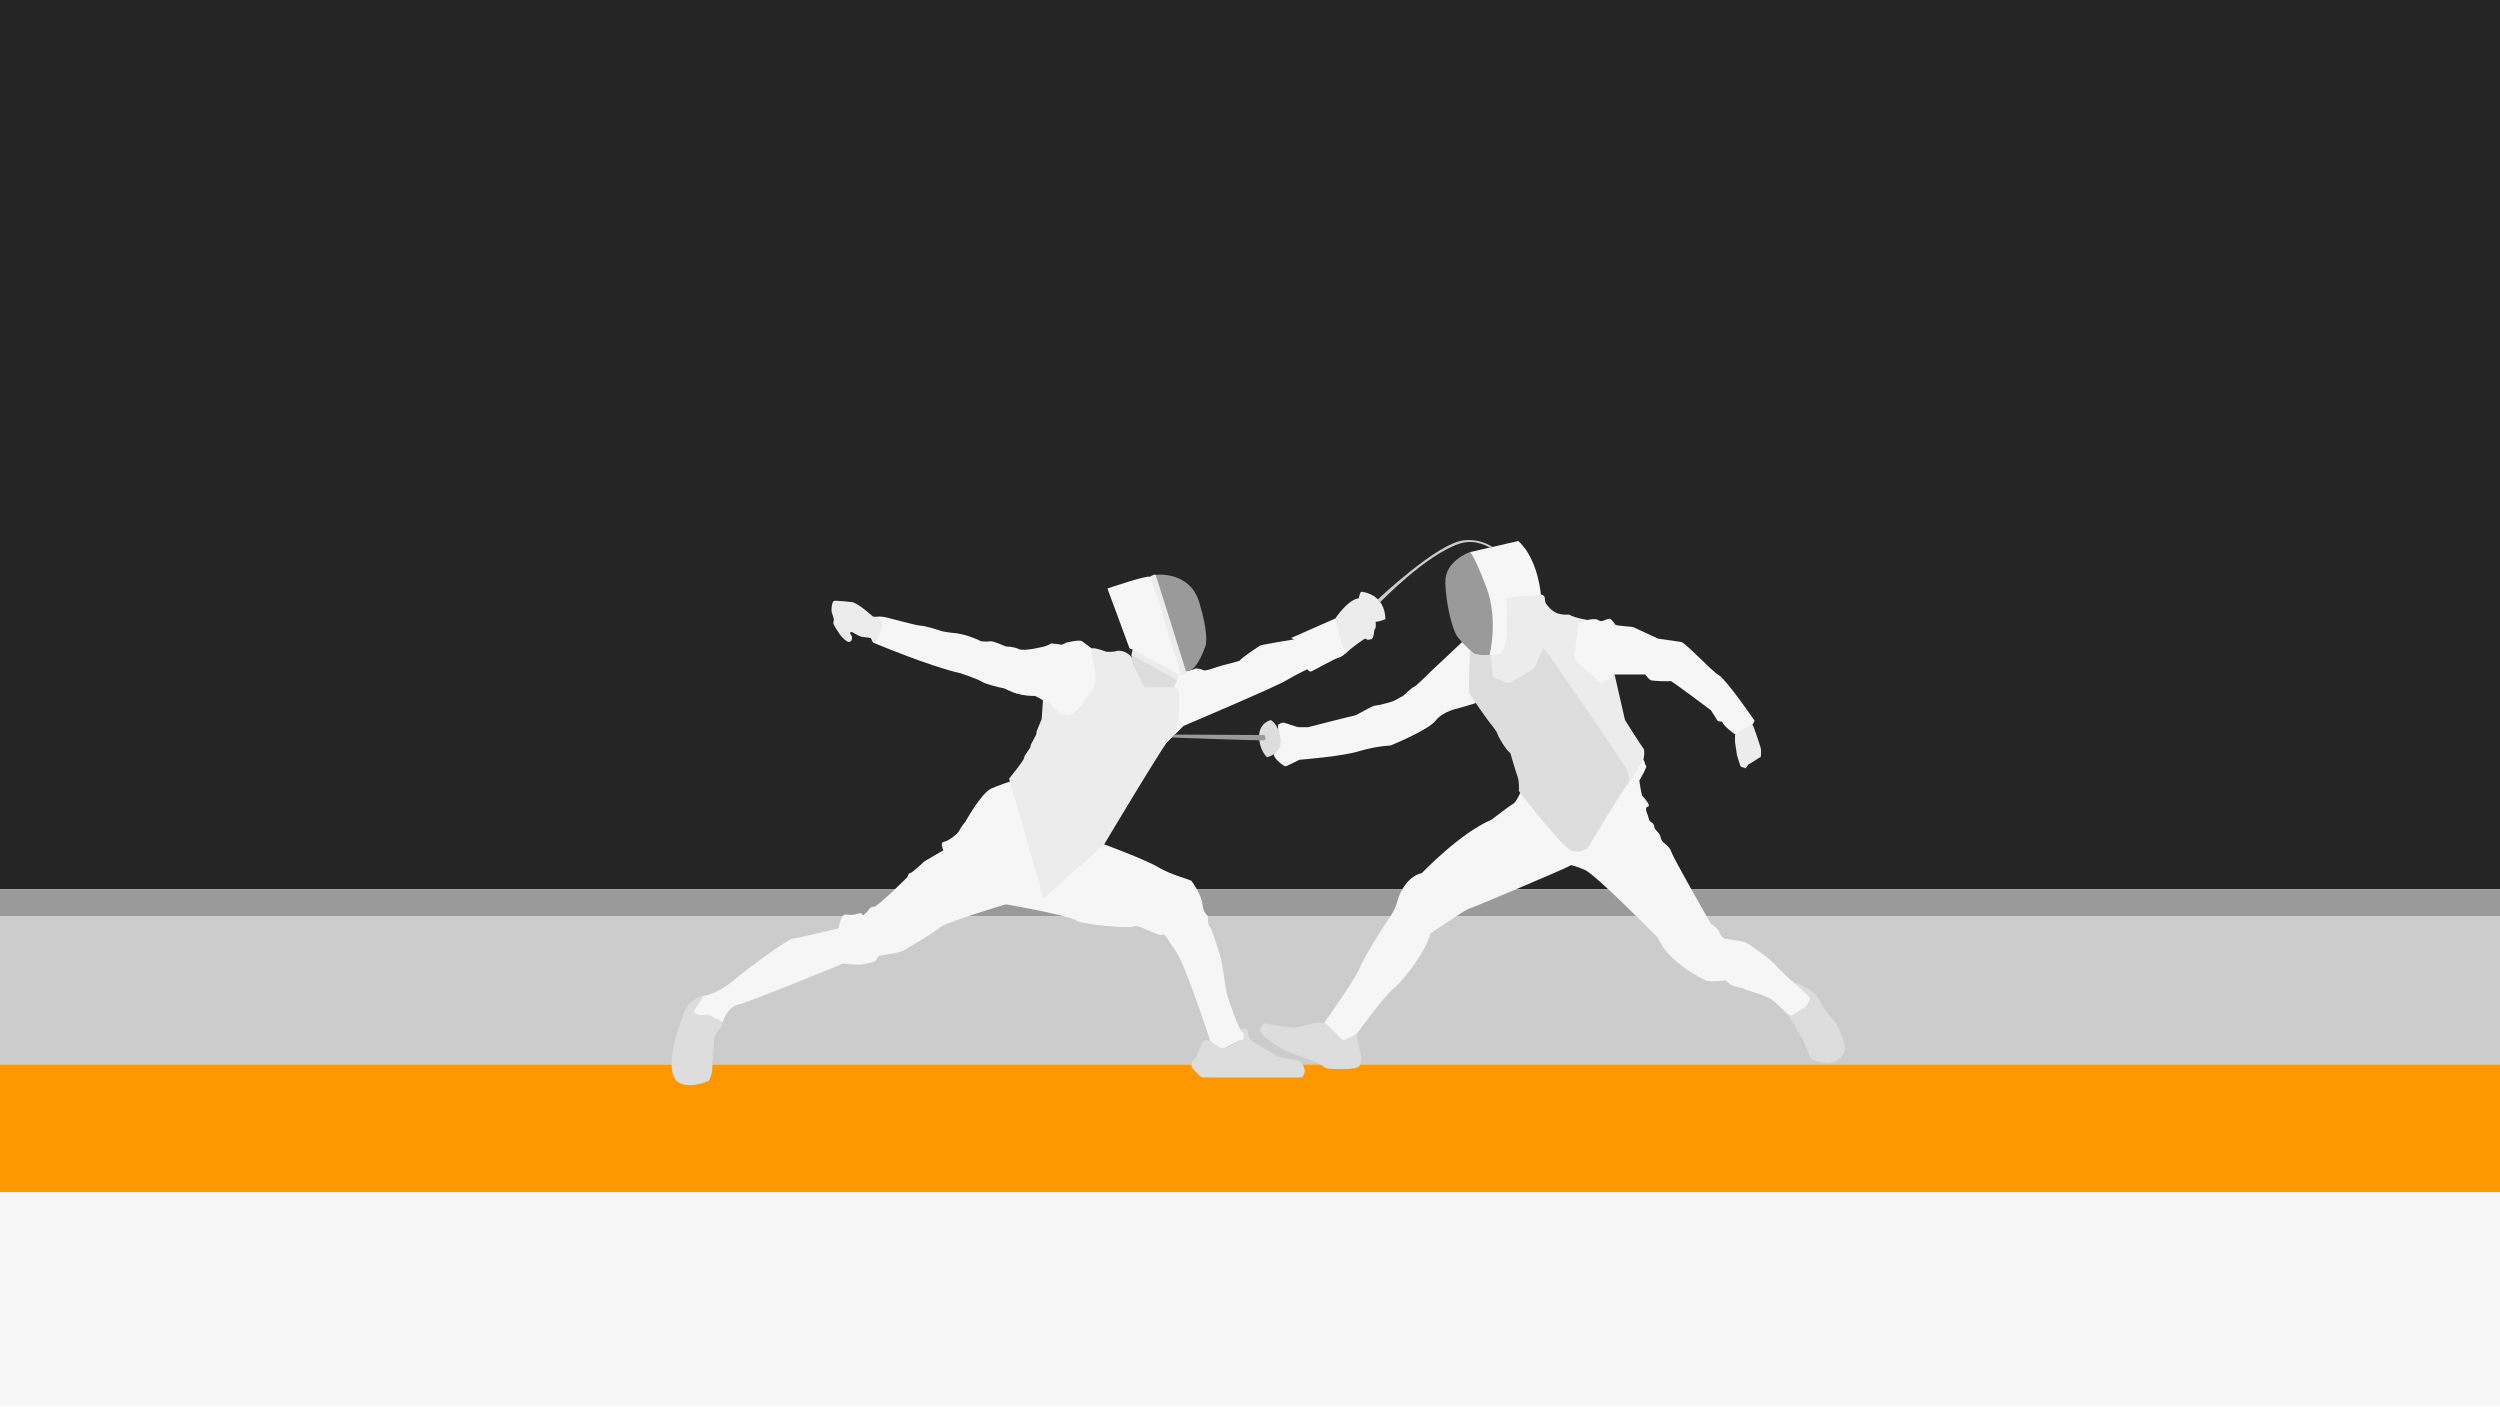
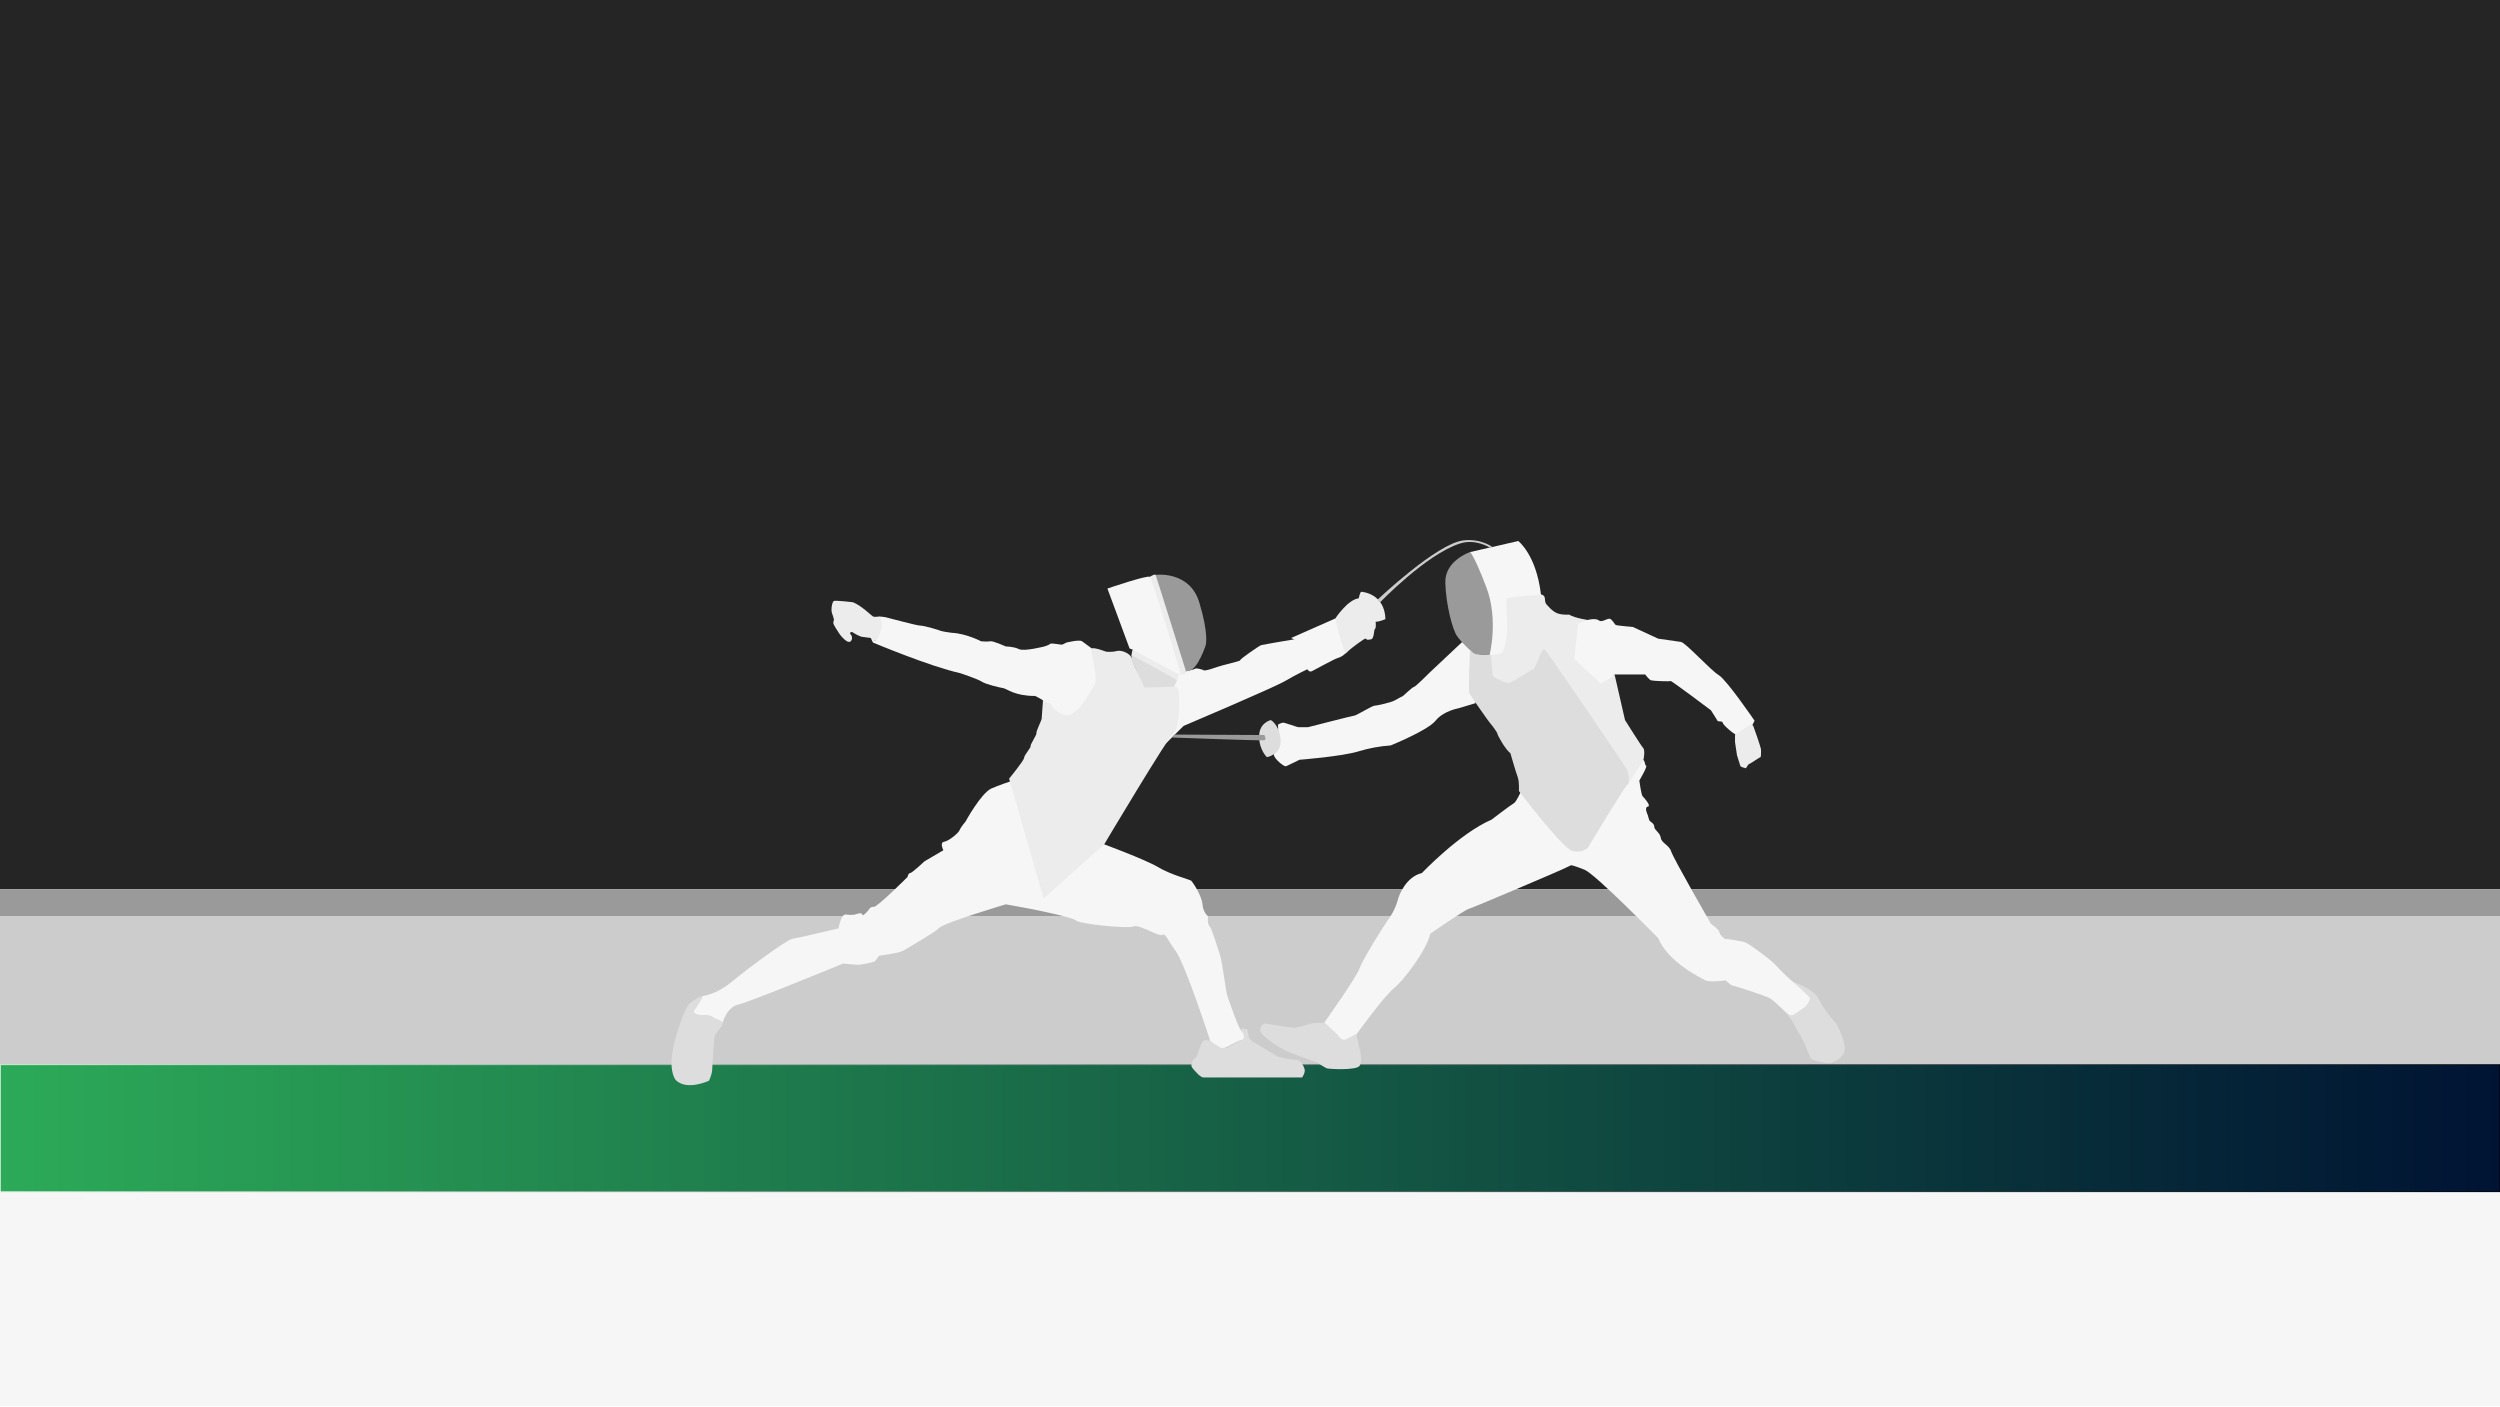
- <svg xmlns="http://www.w3.org/2000/svg" viewBox="0 0 3840 2160">
+ <svg xmlns="http://www.w3.org/2000/svg" width="3840" height="2160" viewBox="0 0 3840 2160">
  <defs>
-     <style>.cls-1{fill:#f6f6f6;}.cls-2{fill:#ccc;}.cls-3{fill:#252525;}.cls-4{fill:#ff9700;}.cls-5{fill:#9b9a9a;}.cls-6{fill:#ddd;}.cls-7{fill:#ececec;}</style>
+     <style>
+       .a {
+         fill: #f6f6f6;
+       }
+ 
+       .b {
+         fill: #ccc;
+       }
+ 
+       .c {
+         fill: #252525;
+       }
+ 
+       .d {
+         fill: url(#a);
+       }
+ 
+       .e {
+         fill: url(#b);
+       }
+ 
+       .f {
+         fill: #9b9a9a;
+       }
+ 
+       .g {
+         fill: #ddd;
+       }
+ 
+       .h {
+         fill: #ececec;
+       }
+     </style>
+     <linearGradient id="a" y1="1733" x2="3840" y2="1733" gradientUnits="userSpaceOnUse">
+       <stop offset="0" stop-color="#2caa58" />
+       <stop offset="1" stop-color="#001333" />
+     </linearGradient>
+     <linearGradient id="b" y1="1733" x2="3840" y2="1733" gradientUnits="userSpaceOnUse">
+       <stop offset="0" stop-color="#fff" />
+       <stop offset="1" />
+     </linearGradient>
  </defs>
-   <g id="bg">
-     <rect class="cls-1" y="1831" width="3840" height="329" />
-     <rect class="cls-2" y="1407" width="3840" height="228" />
-     <rect class="cls-3" width="3840" height="1366" />
-     <rect class="cls-4" y="1635" width="3840" height="196" />
-     <rect class="cls-5" y="1366" width="3840" height="41" />
+   <g>
+     <rect class="a" y="1831" width="3840" height="329" />
+     <rect class="b" y="1407" width="3840" height="228" />
+     <rect class="c" width="3840" height="1366" />
+     <g>
+       <rect class="d" y="1635" width="3840" height="196" />
+       <path class="e" d="M3839,1636v194H1V1636H3839m1-1H0v196H3840V1635Z" />
+     </g>
+     <rect class="f" y="1366" width="3840" height="41" />
  </g>
-   <g id="fencer_1" data-name="fencer 1">
-     <path class="cls-6" d="M1859,1599s-9-5-13,3-7,21-9,22-11,10-5,17,12,14,17,14h151s5-7,4-12-6-15-13-15-26-4-28-5-35-21-37-22-7-5-8-9-2-11-2-11-11.609-2.037-10.304-1.019S1908,1597,1908,1597s-22.733,11.59-24.366,12.795S1859,1599,1859,1599Z" />
-     <path class="cls-7" d="M1350,947s-7,1-9,0-18-17-31-22c0,0-26-3-29-2s-5,14-3,19a64.723,64.723,0,0,1,3,10,12.133,12.133,0,0,0-1,5c0,3,8,14,9,16s10,13,15,13,6-8,3-11,0-6,4-3,12,6,12,6l15,2,3.621,4.155L1354,984l4-33Z" />
-     <path class="cls-1" d="M1789.87,1142.839,1818,1115s139-59,156-69,34-18,34-18,3,5,7,3,35-19,39-20,12-5,13-9,5-15,5-19-7-4-7-4-1-15-1-16-13-13-13-13l-68,30,5,2s-48,8-51,9-32,21-32,23-23,6-40,12-17,3-17,3-10.031-3.528-12.516-1.764S1821,1031,1821,1031l-19,6-5,53Z" />
-     <path class="cls-1" d="M1677,996s-11-8-15-11-24,2-24,2l-6,3c-2,1-17-3-19-1s-9,4-9,4-31,8-39,4-20-4-20-4-20-9-24-8-14,0-14,0-23-12-45-13c0,0-15-2-17-3s-25-8-31-8-49-12-54-13a58.088,58.088,0,0,0-10-1s7,8,4,18-6,19-10,19-4-5-4-5-2-1-2,1,3,7,3,7,88,37,134,47c0,0,27,9,33,13s27,9,33,10,17,12,49,12c0,0,12,6,12,7s9,23,9,23,9,0,12,1,33,1,38-2,30-46,28-49-1-40-4-43A109.663,109.663,0,0,1,1677,996Z" />
-     <path class="cls-1" d="M1079,1530s21-2,45-22,85-65,93-66,71-16,71-16,3.571-22.646,11.286-21.323a43.509,43.509,0,0,0,14.311,0s10.062-4.323,10.733,0S1334,1398,1334,1398s3-6,8-5,52-46,52-46,1-6,4-6,22-18,22-18l29-17s-6-12,1-13,22-13,24-18,9-13,9-13,24-44,40-51a375.539,375.539,0,0,1,36-13s45,140,39,160,93-63,93-63,68,25,88,37,49,19,51,21,16,23,17,36,8.609,18.36,8.609,18.36S1854,1419,1858,1423s13,36,16,44,9,56,11,62,17,50,22,55,4,13,1,13-16,7-16,7-10,6-14,6-19-11-19-11-38-117-53-138-16-28-21-25-36-17-44-13-84-4-88-9-70-18-70-18l-38-7s-94,28-102,36-49,31-55,35-38,8-38,8-5,8-7,9-21,5-24,5-24-2-24-2-143,59-161,63-24,28-24,28l-13-3-17-4-20-6,19-28" />
-     <path class="cls-7" d="M1811,1036l-3,9-14,5-52-31-4-13s1-8,2-8c.152,0,6.146-8.49,9-7,12.351,6.448,45.949,18.779,59,29C1811.766,1022.949,1811,1036,1811,1036Z" />
-     <path class="cls-5" d="M1775,883s52-7,67,42,10,66,10,66-11.917,36.383-25,39c-5,1-5.677,1.41-5.677,1.41L1815,1033l-46-146Z" />
-     <path class="cls-6" d="M1109,1576s-12,13-12,19-3,39-3,47-5,18-5,18-34,16-51-1c0,0-14-15-1-62,7.99-28.889,14.47-43.421,18.277-50.331a23.927,23.927,0,0,1,7.689-8.376c5.216-3.475,13.963-8.984,16.034-8.293,2.466.822-8.582,16.51-12.593,22.068a2.783,2.783,0,0,0,.635,3.884c2.269,1.652,6.616,3.66,13.958,3.048,11.142-.928,17,5,17,5s12,4,12,7A12.133,12.133,0,0,1,1109,1576Z" />
-     <path class="cls-7" d="M2051,950s19-29,36-31c0,0,2-10,4-10s36,3,37,42c0,0-9,4-15,4,0,0,1,10-1,11s-1,15-6,16-7,1-8-1-24,16-26,18-5.516,5.41-5.758,5.205S2057,975,2057,975Z" />
-     <path class="cls-2" d="M2116,921s91.239-86.471,132-91c27-3,44,10,44,10l-4,1s-21.324-14.067-46-6c-52,17-122,90-122,90Z" />
-     <path class="cls-7" d="M1603,1380l93-83s100-168,108-173,9-60,5-67-49-3-49-3-19-31-21-41-17-15-24-13-16,1-16,1-18-7-22-5,11,44,4,56-28,52-46,46-21-17-21-17l-12-5s-2,26-2,28-9,20-8,22-10,18-9,20-10,14-10,18-23,32-23,32Z" />
-     <path class="cls-7" d="M1766,886s8-5,9-3,46,146,46,146,2,7-4,7h-6l-16-11-40-131Z" />
-     <path class="cls-1" d="M1701,904l34,92,5,2,71,38s2.135-2.515,2-3c-3.131-11.207-43.166-144.124-47-147C1762,883,1701,904,1701,904Z" />
-     <path class="cls-6" d="M1738,1006v8l20,42,45-1s5-9,5-10S1738,1006,1738,1006Z" />
+   <g>
+     <path class="g" d="M1859,1599s-9-5-13,3-7,21-9,22-11,10-5,17,12,14,17,14h151s5-7,4-12-6-15-13-15-26-4-28-5-35-21-37-22-7-5-8-9-2-11-2-11-11.6-2-10.3-1,2.3,17,2.3,17-22.7,11.6-24.4,12.8S1859,1599,1859,1599Z" />
+     <path class="h" d="M1350,947s-7,1-9,0-18-17-31-22c0,0-26-3-29-2s-5,14-3,19a64.7,64.7,0,0,1,3,10,12.1,12.1,0,0,0-1,5c0,3,8,14,9,16s10,13,15,13,6-8,3-11,0-6,4-3,12,6,12,6l15,2,3.6,4.2,12.4-.2,4-33Z" />
+     <path class="a" d="M1789.9,1142.8,1818,1115s139-59,156-69,34-18,34-18,3,5,7,3,35-19,39-20,12-5,13-9,5-15,5-19-7-4-7-4-1-15-1-16-13-13-13-13l-68,30,5,2s-48,8-51,9-32,21-32,23-23,6-40,12-17,3-17,3-10-3.5-12.5-1.8-14.5,3.8-14.5,3.8l-19,6-5,53Z" />
+     <path class="a" d="M1677,996l-15-11c-4-3-24,2-24,2l-6,3c-2,1-17-3-19-1s-9,4-9,4-31,8-39,4-20-4-20-4-20-9-24-8-14,0-14,0-23-12-45-13c0,0-15-2-17-3s-25-8-31-8-49-12-54-13a58.1,58.1,0,0,0-10-1s7,8,4,18-6,19-10,19-4-5-4-5-2-1-2,1,3,7,3,7,88,37,134,47c0,0,27,9,33,13s27,9,33,10,17,12,49,12c0,0,12,6,12,7s9,23,9,23,9,0,12,1,33,1,38-2,30-46,28-49-1-40-4-43A109.7,109.7,0,0,1,1677,996Z" />
+     <path class="a" d="M1079,1530s21-2,45-22,85-65,93-66,71-16,71-16,3.6-22.6,11.3-21.3a44.2,44.2,0,0,0,14.3,0s10.1-4.3,10.7,0,9.7-6.7,9.7-6.7,3-6,8-5,52-46,52-46,1-6,4-6,22-18,22-18l29-17s-6-12,1-13,22-13,24-18,9-13,9-13,24-44,40-51a375.5,375.5,0,0,1,36-13s45,140,39,160,93-63,93-63,68,25,88,37,49,19,51,21,16,23,17,36,8.6,18.4,8.6,18.4-1.6,11.6,2.4,15.6,13,36,16,44,9,56,11,62,17,50,22,55,4,13,1,13-16,7-16,7-10,6-14,6-19-11-19-11-38-117-53-138-16-28-21-25-36-17-44-13-84-4-88-9-70-18-70-18l-38-7s-94,28-102,36-49,31-55,35-38,8-38,8-5,8-7,9-21,5-24,5-24-2-24-2-143,59-161,63-24,28-24,28l-13-3-17-4-20-6,19-28" />
+     <path class="h" d="M1811,1036l-3,9-14,5-52-31-4-13s1-8,2-8,6.1-8.5,9-7c12.4,6.4,45.9,18.8,59,29C1811.8,1022.9,1811,1036,1811,1036Z" />
+     <path class="f" d="M1775,883s52-7,67,42,10,66,10,66-11.9,36.4-25,39c-5,1-5.7,1.4-5.7,1.4l-6.3,1.6-46-146Z" />
+     <path class="g" d="M1109,1576s-12,13-12,19-3,39-3,47-5,18-5,18-34,16-51-1c0,0-14-15-1-62,8-28.9,14.5-43.4,18.3-50.3a23,23,0,0,1,7.7-8.4c5.2-3.5,13.9-9,16-8.3s-8.6,16.5-12.6,22.1a2.9,2.9,0,0,0,.6,3.9c2.3,1.6,6.7,3.6,14,3,11.1-.9,17,5,17,5s12,4,12,7A12.1,12.1,0,0,1,1109,1576Z" />
+     <path class="h" d="M2051,950s19-29,36-31c0,0,2-10,4-10s36,3,37,42c0,0-9,4-15,4,0,0,1,10-1,11s-1,15-6,16-7,1-8-1-24,16-26,18-5.5,5.4-5.8,5.2S2057,975,2057,975Z" />
+     <path class="b" d="M2116,921s91.2-86.5,132-91c27-3,44,10,44,10l-4,1s-21.3-14.1-46-6c-52,17-122,90-122,90Z" />
+     <path class="h" d="M1603,1380l93-83s100-168,108-173,9-60,5-67-49-3-49-3-19-31-21-41-17-15-24-13-16,1-16,1-18-7-22-5,11,44,4,56-28,52-46,46-21-17-21-17l-12-5s-2,26-2,28-9,20-8,22-10,18-9,20-10,14-10,18-23,32-23,32Z" />
+     <path class="h" d="M1766,886s8-5,9-3,46,146,46,146,2,7-4,7h-6l-16-11-40-131Z" />
+     <path class="a" d="M1701,904l34,92,5,2,71,38s2.1-2.5,2-3c-3.1-11.2-43.2-144.1-47-147S1701,904,1701,904Z" />
+     <path class="g" d="M1738,1006v8l20,42,45-1s5-9,5-10S1738,1006,1738,1006Z" />
  </g>
-   <g id="fencer_2" data-name="fencer 2">
-     <path class="cls-1" d="M2409,1331c-9,5-146,63-153,65s-59,38-59,38c-6,26-41,72-56,84s-57,70-57,70l-24,16-26-33s49-69,54-83,36-64,46-78,13-28,14-31,11-32,36-38c0,0,58-61,107-82,0,0,30-23,34-25s11-18,11-18,70,72,77,84,18-8,18-8,53-86,60-91c1.978-1.413,23.429-24.904,31-33,4.02-4.299,4.852,8.315,6,8,4.342-1.192-10,23-10,23s3,22,5,24,14,15,8,16,0,13,0,13,2,8,3,9,7,4,7,9,9,9,10,17,13,11,16,21,61,111,61,111,12,8,13,13,8,10,8,10,27,3,33,6,37,25,46,35,23,23,26,25,35,27,32,36l-28,26s-32-33-40-37-51-18-56-19-11-8-11-8-25,3-31,0-58-28-73-65c0,0-96-98-113-105s-21-7-21-7Z" />
-     <path class="cls-7" d="M2500,1205s23-35,24-37,3-16,0-19-28-43-28-43l-16-70s-10,7-19,5-26-12-28-24-7-37-2-45,12-19,12-19-23-3-33-9c0,0-9.53,1.086-18-2-9.854-3.59-15.924-13.462-17-14-2-1-2,41-3,54s-2,15-2,15l105,155S2505,1184,2500,1205Z" />
-     <path class="cls-7" d="M2284,1002l5,36,30,17,54-36-1-22s7-63,3-69,1-13-8-15-22-5-22-5l-61,11Z" />
-     <path class="cls-1" d="M2246,986s-47,44-50,47-22,22-24,22-17,14-17,14-8,4-13,7-28,8-31,8-28,15-30,15-72,18-72,18h-14c-3,0-21-7-24-7s-8,3-8,3,2,38-5,43,14,22,17,21,21-10,21-10,65-5,91-13a218.544,218.544,0,0,1,49-9s57-23,69-38,35-19,35-19l26.59-7.994L2261,1059l1-60Z" />
-     <path class="cls-6" d="M1952,1106s-18,4-18,25,12,32,12,32,23-4,21-27S1952,1106,1952,1106Z" />
-     <path class="cls-5" d="M1804.329,1128.304,1942,1129s4,7,0,8-142.143-4.224-142.143-4.224Z" />
-     <path class="cls-1" d="M2439.36,952.106S2451,949,2456,953s14-5,18-2,6,8,8,9,26,3,26,3l39,18,35,5c7,1,46,44,58,51s55,70,55,70l-3,6s-19,17-24,16-22-16-22-19-7-1-8-3-10-16-10-16-61-46-62-45-27,0-30-1-9-9-9-9h-47l-5.161,4.652L2459,1050l-41-38,6-54Z" />
-     <path class="cls-7" d="M2693,1115s12,33,12,37,0,11-1,11-17,11-18,11-4,7-5,6-7-1-8-4-5-16-5-16l-3-20,.05-11.696L2690,1112Z" />
-     <path class="cls-6" d="M2258,998s-3,63-1,67,30,44,32,46,11,14,11,16,12,24,20,30c0,0,8,28,11,36s2,22,2,22,67,88,82,92,24-5,24-5,57-95,61-97c4.561-2.28,1-19-1-23s-123-183-127-185-13,28-16,30-34,21-38,22-24-8-25-11-3-33-3-33S2265,1008,2258,998Z" />
-     <path class="cls-1" d="M2258,848l74-17s28,21,35,83c0,0-44,1-53,6,0,0,0,22,1,39s-4,41-9,44-18,3-18,3Z" />
-     <path class="cls-6" d="M2754,1508a133.121,133.121,0,0,1,14.869,6.233c9.724,4.778,21.307,12.027,25.131,20.767,7,16,27,38,27,38s18,33,11,45-22,16-25,15-24-2-27-10-11-26-11-26l-17-30-7.05-9.379-11.329-11.627s13.801,13.422,17.59,13.714S2770,1548,2772,1547s9-11,8-14S2754,1508,2754,1508Z" />
-     <path class="cls-5" d="M2258,848s-39,13-38,47,11,72,18,82,23.627,26.304,28.814,27.652S2288,1006,2288,1006s14-54-5-104S2258,848,2258,848Z" />
-     <path class="cls-6" d="M1942,1572s-10,6-5,14,26,22,36,27,47,18,48,18,14,9,17,10,46.205,3.553,50.602-4.224S2089,1614,2089,1614s-6-25-5-26-13,7-18,9-12-8-12-8-18-18-20-18-17,0-19,1-26,7-27,7S1942,1572,1942,1572Z" />
+   <g>
+     <path class="a" d="M2409,1331c-9,5-146,63-153,65s-59,38-59,38c-6,26-41,72-56,84s-57,70-57,70l-24,16-26-33s49-69,54-83,36-64,46-78,13-28,14-31,11-32,36-38c0,0,58-61,107-82,0,0,30-23,34-25s11-18,11-18,70,72,77,84,18-8,18-8,53-86,60-91c2-1.4,23.4-24.9,31-33,4-4.3,4.9,8.3,6,8,4.3-1.2-10,23-10,23s3,22,5,24,14,15,8,16,0,13,0,13,2,8,3,9,7,4,7,9,9,9,10,17,13,11,16,21,61,111,61,111,12,8,13,13,8,10,8,10,27,3,33,6,37,25,46,35,23,23,26,25,35,27,32,36l-28,26s-32-33-40-37-51-18-56-19-11-8-11-8-25,3-31,0-58-28-73-65c0,0-96-98-113-105s-21-7-21-7Z" />
+     <path class="h" d="M2500,1205s23-35,24-37,3-16,0-19-28-43-28-43l-16-70s-10,7-19,5-26-12-28-24-7-37-2-45l12-19s-23-3-33-9c0,0-9.5,1.1-18-2s-15.9-13.5-17-14-2,41-3,54-2,15-2,15l105,155S2505,1184,2500,1205Z" />
+     <path class="h" d="M2284,1002l5,36,30,17,54-36-1-22s7-63,3-69,1-13-8-15l-22-5-61,11Z" />
+     <path class="a" d="M2246,986s-47,44-50,47-22,22-24,22-17,14-17,14-8,4-13,7-28,8-31,8-28,15-30,15-72,18-72,18h-14c-3,0-21-7-24-7s-8,3-8,3,2,38-5,43,14,22,17,21,21-10,21-10,65-5,91-13a218.5,218.5,0,0,1,49-9s57-23,69-38,35-19,35-19l26.6-8-5.6-21,1-60Z" />
+     <path class="g" d="M1952,1106s-18,4-18,25,12,32,12,32,23-4,21-27S1952,1106,1952,1106Z" />
+     <path class="f" d="M1804.3,1128.3l137.7.7s4,7,0,8-142.1-4.2-142.1-4.2Z" />
+     <path class="a" d="M2439.4,952.1s11.6-3.1,16.6.9,14-5,18-2,6,8,8,9,26,3,26,3l39,18,35,5c7,1,46,44,58,51s55,70,55,70l-3,6s-19,17-24,16-22-16-22-19-7-1-8-3-10-16-10-16-61-46-62-45-27,0-30-1-9-9-9-9h-47l-5.2,4.7L2459,1050l-41-38,6-54Z" />
+     <path class="h" d="M2693,1115s12,33,12,37,0,11-1,11-17,11-18,11-4,7-5,6-7-1-8-4-5-16-5-16l-3-20v-11.7l25-16.3Z" />
+     <path class="g" d="M2258,998s-3,63-1,67,30,44,32,46,11,14,11,16,12,24,20,30c0,0,8,28,11,36s2,22,2,22,67,88,82,92,24-5,24-5,57-95,61-97,1-19-1-23-123-183-127-185-13,28-16,30-34,21-38,22-24-8-25-11-3-33-3-33S2265,1008,2258,998Z" />
+     <path class="a" d="M2258,848l74-17s28,21,35,83c0,0-44,1-53,6,0,0,0,22,1,39s-4,41-9,44-18,3-18,3Z" />
+     <path class="g" d="M2754,1508a146.8,146.8,0,0,1,14.9,6.2c9.7,4.8,21.3,12.1,25.1,20.8,7,16,27,38,27,38s18,33,11,45-22,16-25,15-24-2-27-10-11-26-11-26l-17-30-7-9.4-11.4-11.6s13.8,13.4,17.6,13.7S2770,1548,2772,1547s9-11,8-14S2754,1508,2754,1508Z" />
+     <path class="f" d="M2258,848s-39,13-38,47,11,72,18,82,23.6,26.3,28.8,27.7,21.2,1.3,21.2,1.3,14-54-5-104S2258,848,2258,848Z" />
+     <path class="g" d="M1942,1572s-10,6-5,14,26,22,36,27,47,18,48,18,14,9,17,10,46.2,3.6,50.6-4.2.4-22.8.4-22.8-6-25-5-26-13,7-18,9-12-8-12-8-18-18-20-18-17,0-19,1-26,7-27,7S1942,1572,1942,1572Z" />
  </g>
</svg>
